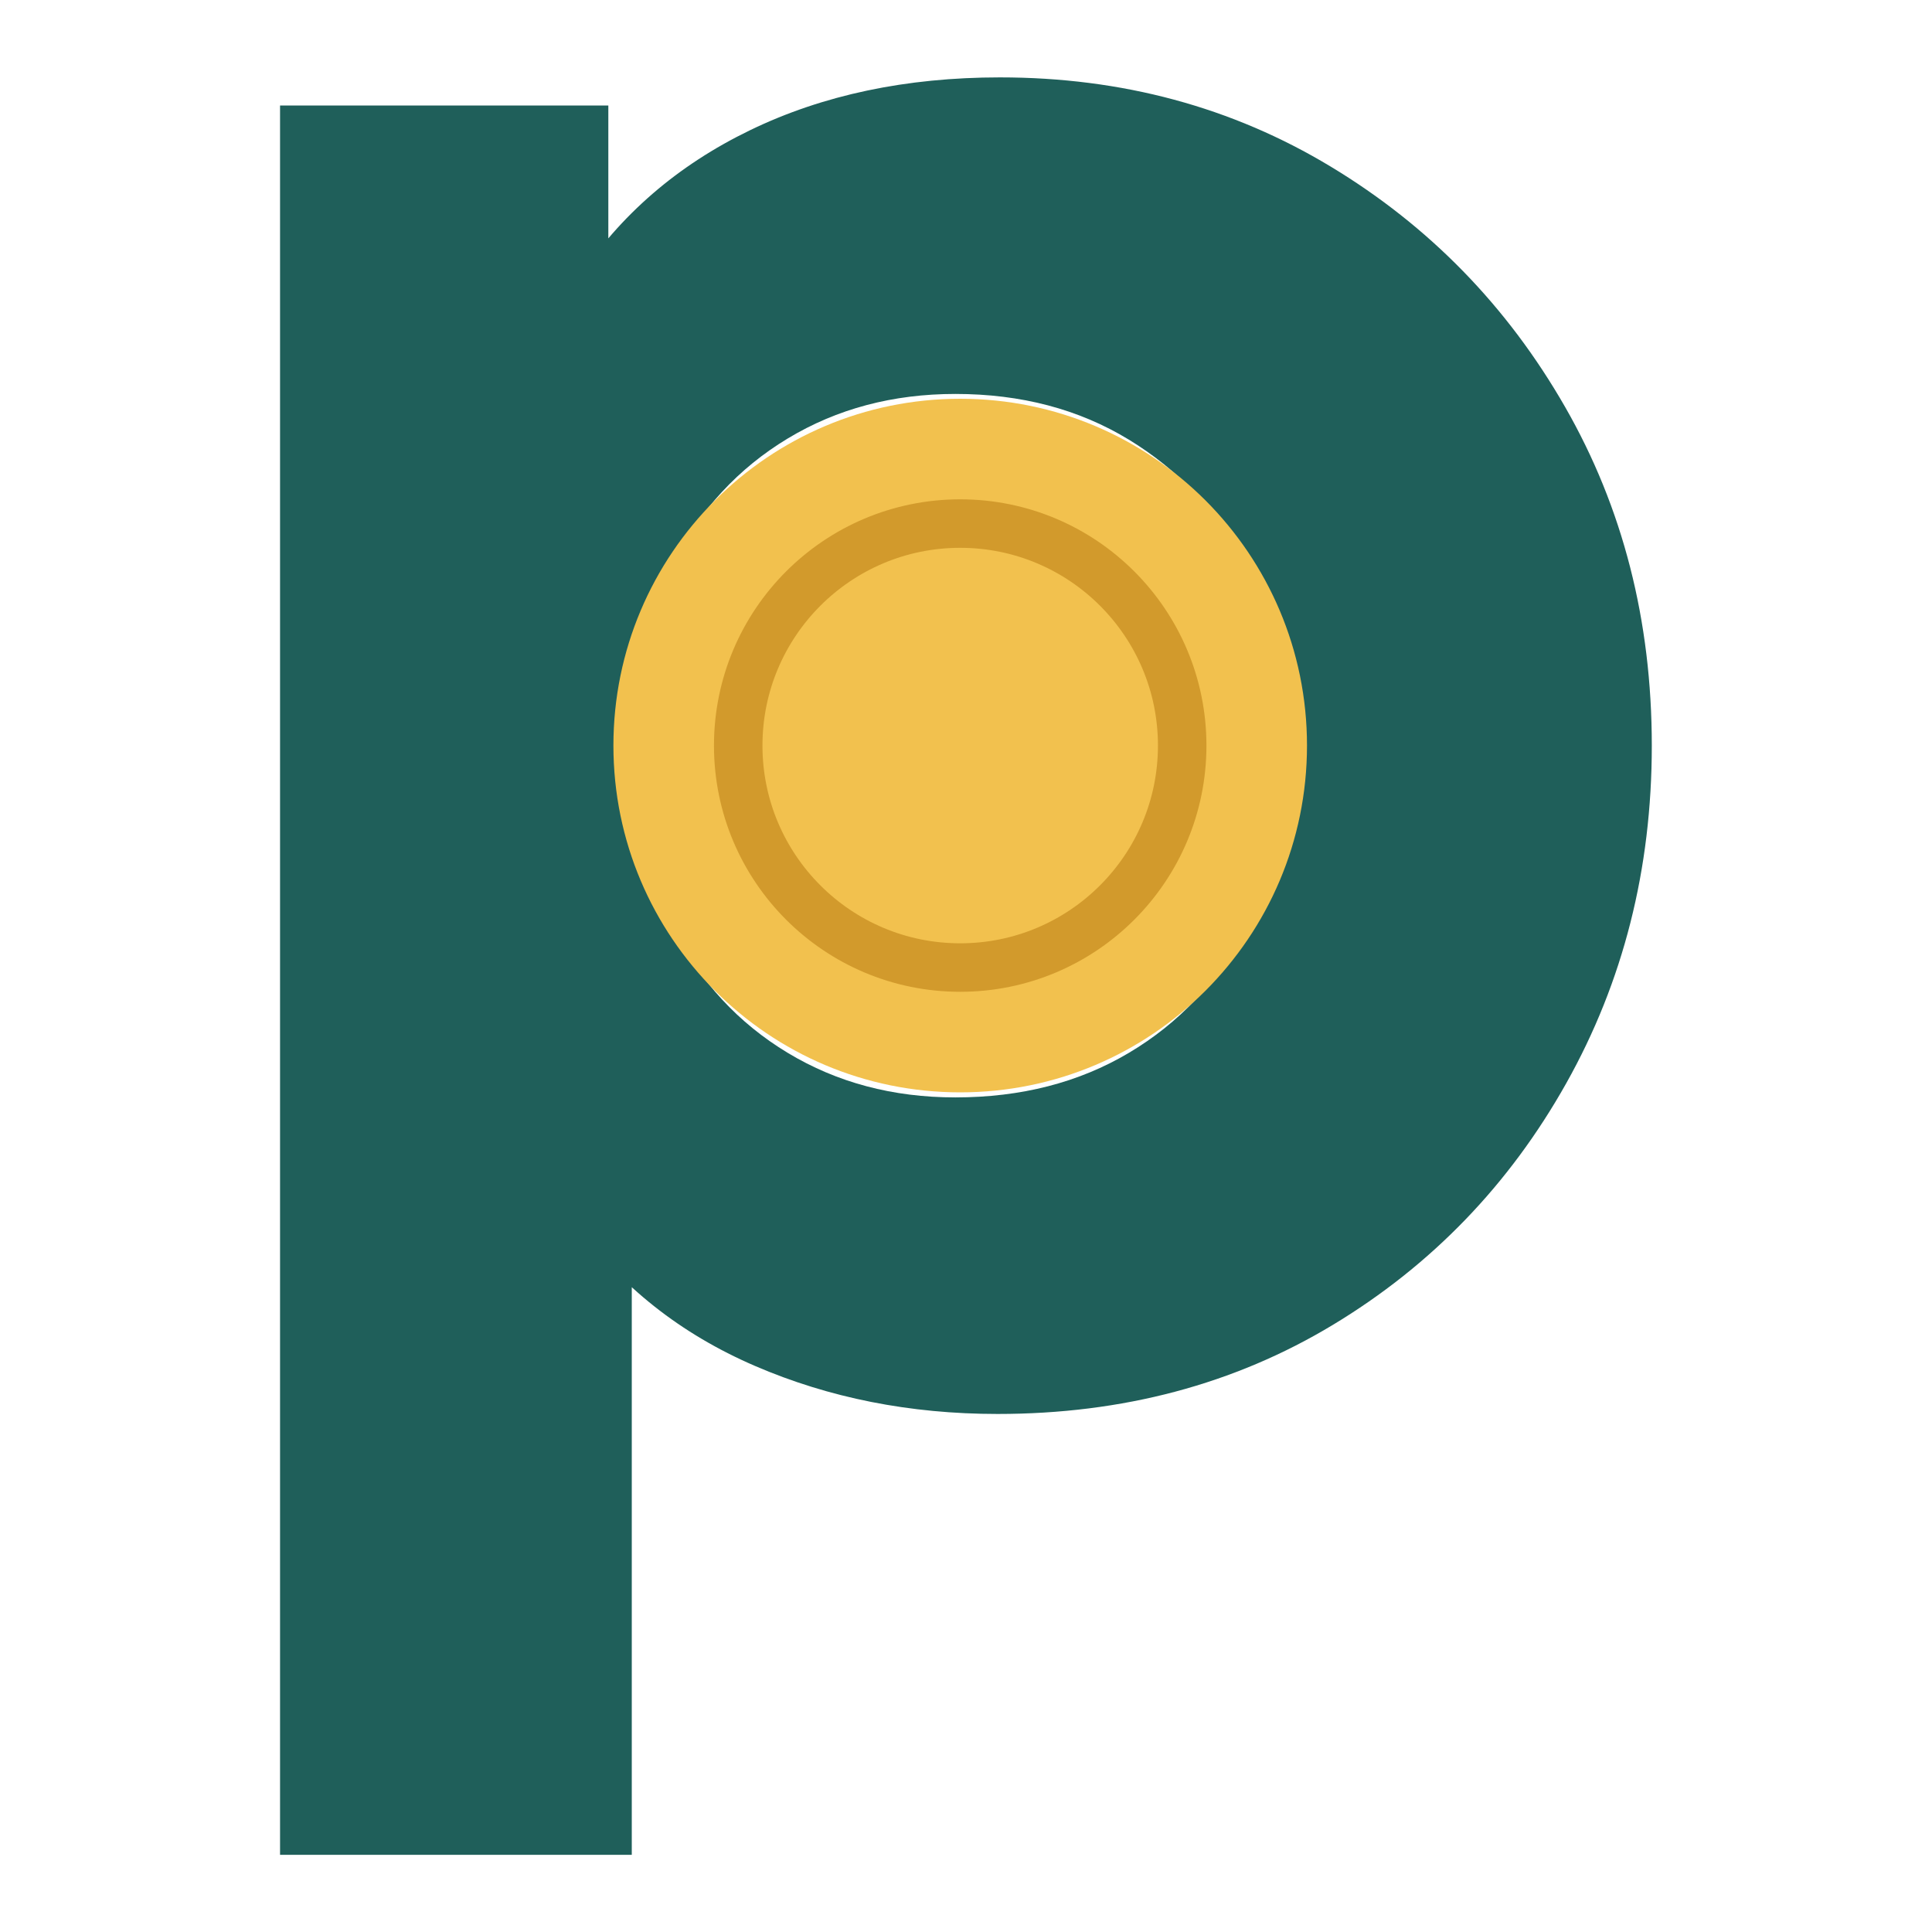
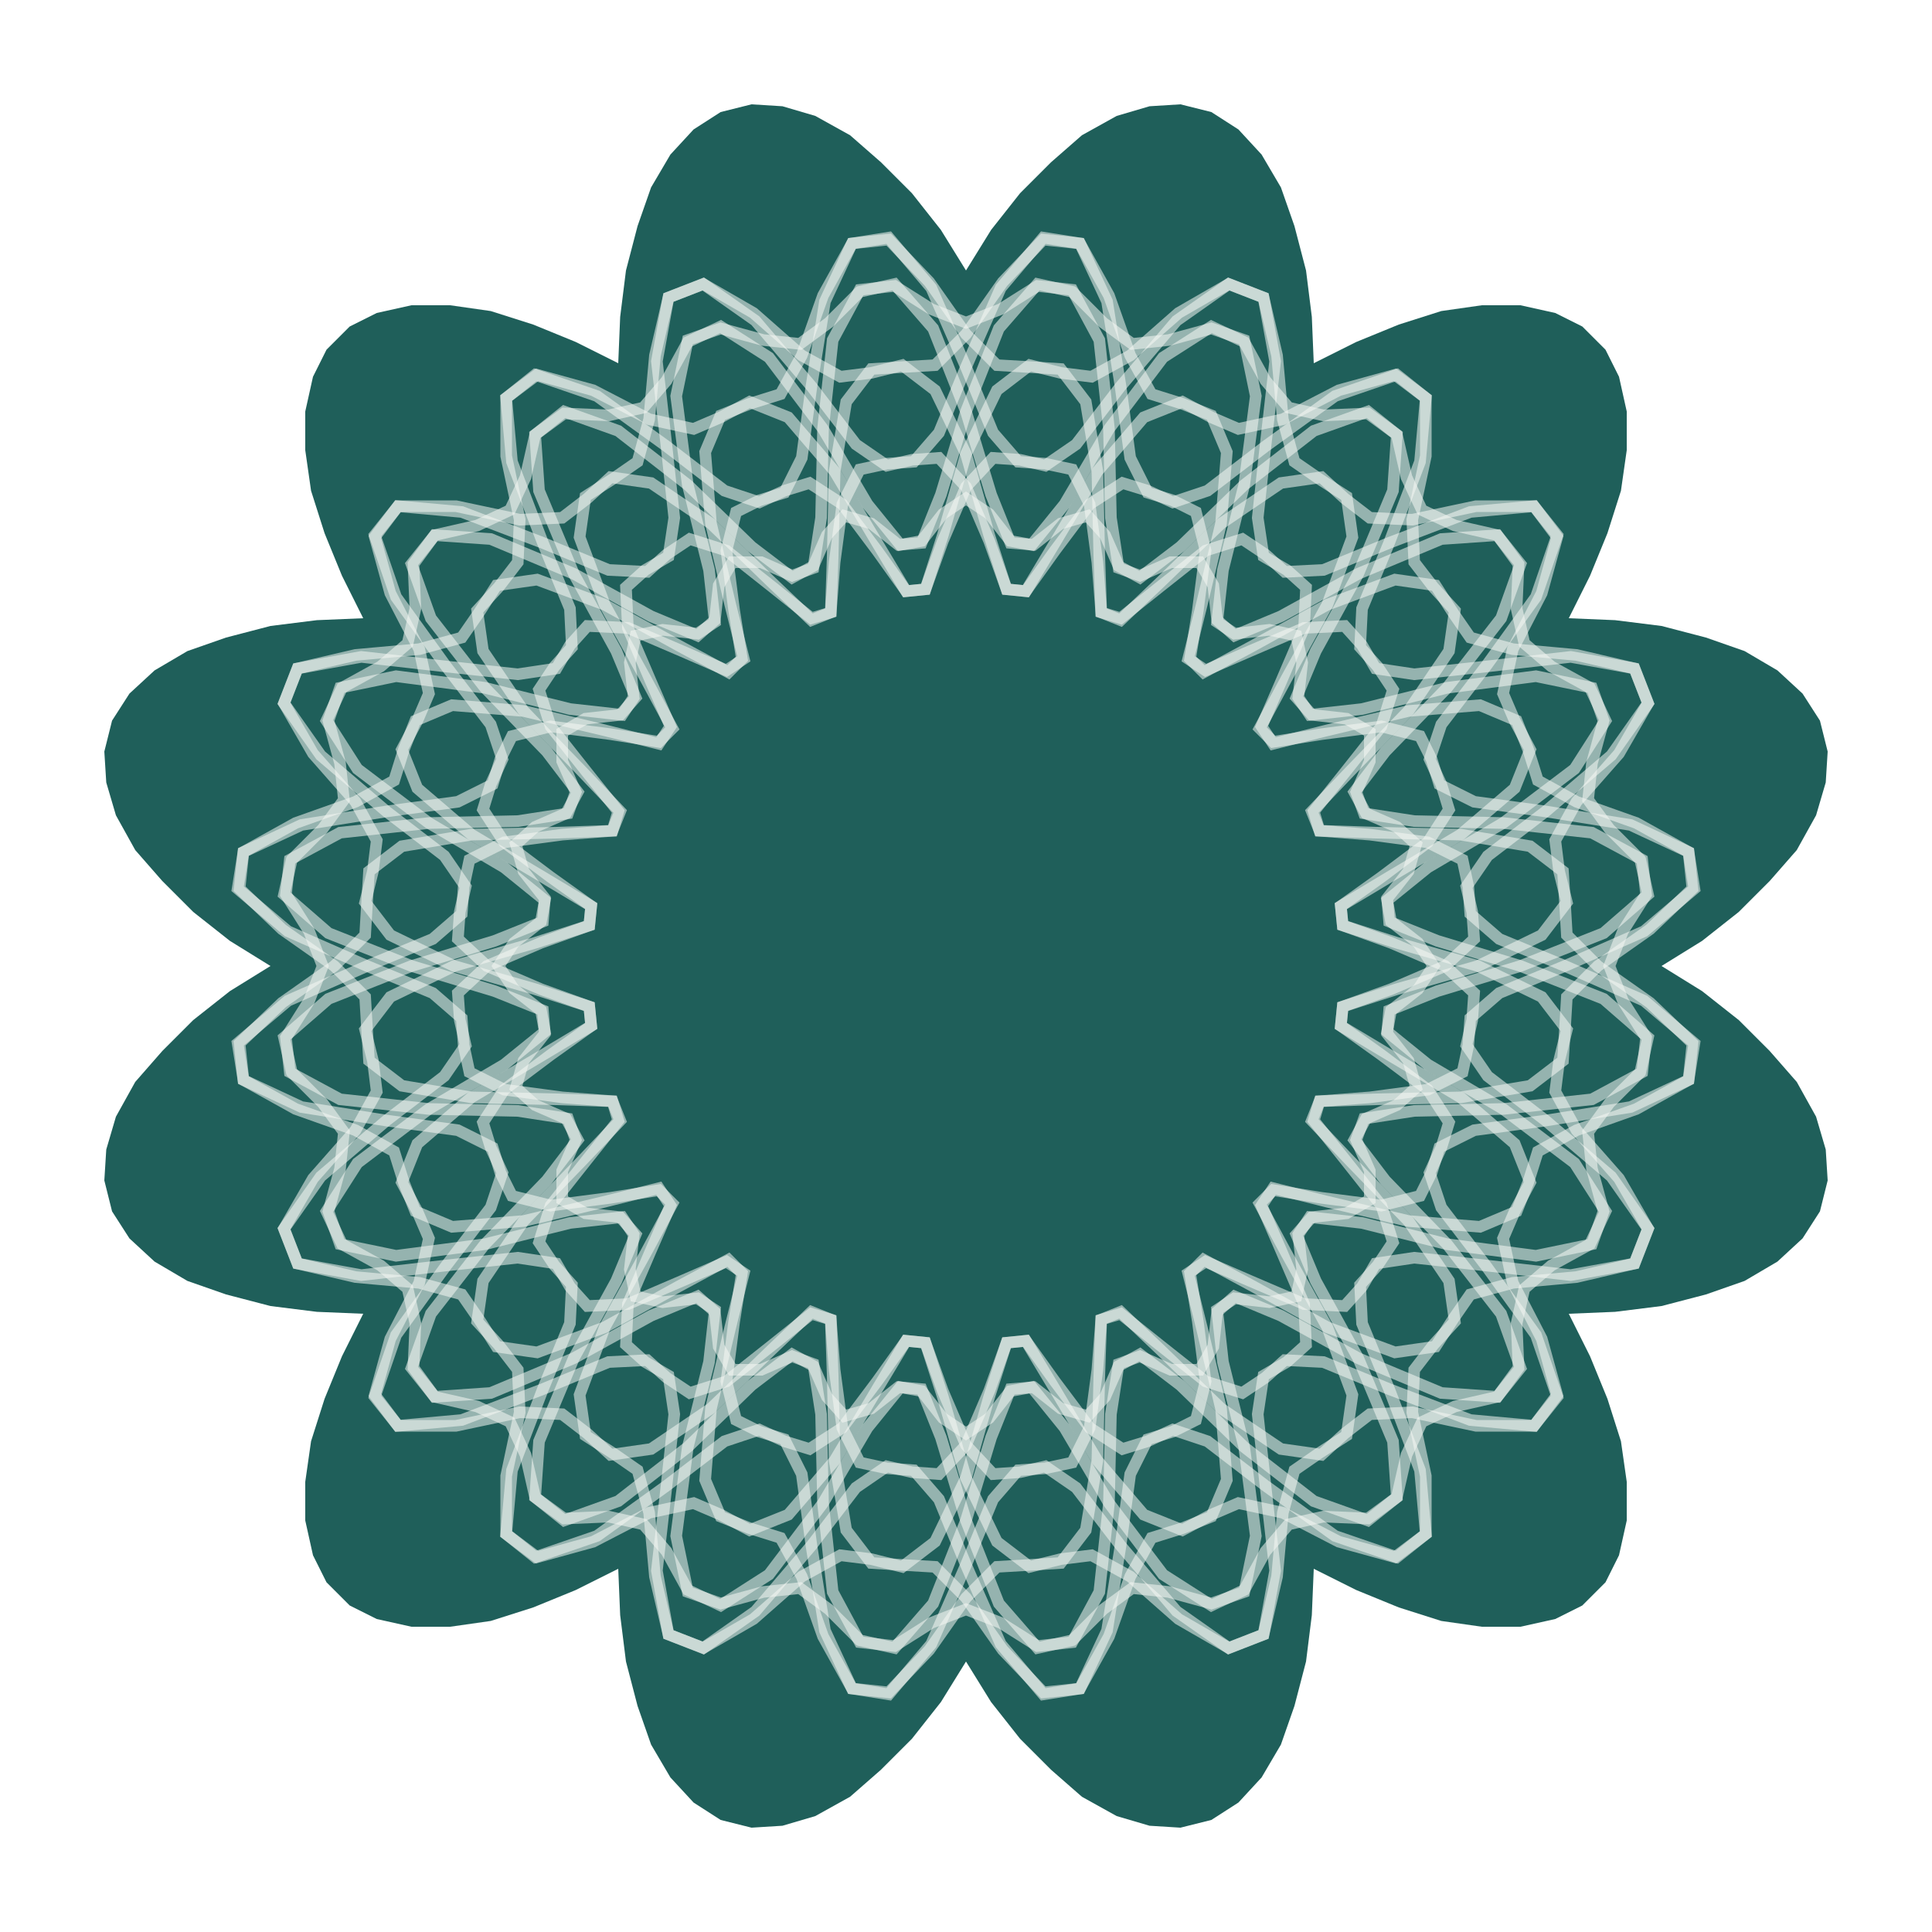
<svg xmlns="http://www.w3.org/2000/svg" viewBox="0 0 100 100">
-   <path transform="translate(7.82 71.73) scale(0.12137 -0.12137)" d="M55 -200V546H195V442L182 472Q209 513 255.5 535.5Q302 558 362 558Q440 558 503.0 520.0Q566 482 603.0 417.5Q640 353 640 273Q640 194 603.5 129.0Q567 64 504.0 26.0Q441 -12 361 -12Q305 -12 257.5 8.5Q210 29 181 69L205 100V-200ZM343 123Q385 123 417.0 142.0Q449 161 467.0 195.0Q485 229 485 273Q485 317 467.0 350.5Q449 384 417.0 403.5Q385 423 343 423Q303 423 271.5 404.0Q240 385 222.5 351.0Q205 317 205 273Q205 229 222.5 195.0Q240 161 271.5 142.0Q303 123 343 123Z" fill="#1f5f5a" />
-   <circle cx="49.70" cy="38.59" r="17.95" fill="#f2c14e" />
-   <circle cx="49.70" cy="38.59" r="11.49" fill="none" stroke="#d29a2c" stroke-width="2.51" />
+   <path d="M86.0 50.0 L88.1 51.3 L90.0 52.8 L91.6 54.4 L93.0 56.0 L94.0 57.8 L94.5 59.5 L94.6 61.1 L94.2 62.7 L93.3 64.1 L92.0 65.3 L90.3 66.3 L88.3 67.0 L86.0 67.6 L83.6 67.9 L81.2 68.0 L82.3 70.2 L83.2 72.4 L83.9 74.6 L84.2 76.7 L84.2 78.7 L83.8 80.5 L83.1 81.9 L81.9 83.1 L80.5 83.8 L78.7 84.2 L76.7 84.2 L74.6 83.9 L72.4 83.2 L70.2 82.3 L68.0 81.2 L67.9 83.6 L67.6 86.0 L67.0 88.3 L66.3 90.3 L65.3 92.0 L64.1 93.3 L62.7 94.2 L61.1 94.6 L59.5 94.5 L57.8 94.0 L56.0 93.0 L54.4 91.6 L52.8 90.0 L51.3 88.1 L50.0 86.0 L48.7 88.1 L47.2 90.0 L45.6 91.6 L44.0 93.0 L42.2 94.0 L40.5 94.5 L38.9 94.6 L37.3 94.2 L35.9 93.3 L34.7 92.0 L33.7 90.3 L33.0 88.3 L32.4 86.0 L32.1 83.6 L32.0 81.2 L29.8 82.3 L27.6 83.2 L25.4 83.9 L23.3 84.2 L21.3 84.2 L19.5 83.8 L18.1 83.1 L16.9 81.9 L16.2 80.5 L15.8 78.7 L15.8 76.7 L16.1 74.6 L16.8 72.4 L17.7 70.2 L18.8 68.0 L16.4 67.9 L14.0 67.6 L11.7 67.0 L9.7 66.3 L8.0 65.3 L6.7 64.1 L5.8 62.7 L5.4 61.1 L5.5 59.5 L6.0 57.8 L7.0 56.0 L8.4 54.4 L10.0 52.8 L11.9 51.3 L14.0 50.0 L11.9 48.7 L10.0 47.2 L8.4 45.6 L7.0 44.0 L6.0 42.2 L5.5 40.5 L5.4 38.9 L5.8 37.3 L6.7 35.9 L8.0 34.7 L9.7 33.7 L11.7 33.0 L14.0 32.4 L16.4 32.1 L18.8 32.0 L17.7 29.8 L16.8 27.6 L16.1 25.4 L15.8 23.3 L15.8 21.3 L16.2 19.5 L16.9 18.1 L18.1 16.9 L19.5 16.2 L21.3 15.8 L23.3 15.8 L25.4 16.1 L27.6 16.8 L29.8 17.7 L32.0 18.8 L32.1 16.4 L32.4 14.0 L33.0 11.7 L33.7 9.7 L34.7 8.0 L35.9 6.7 L37.3 5.8 L38.9 5.4 L40.5 5.5 L42.2 6.0 L44.0 7.0 L45.6 8.4 L47.2 10.0 L48.7 11.9 L50.0 14.0 L51.3 11.9 L52.8 10.0 L54.4 8.4 L56.0 7.0 L57.8 6.0 L59.5 5.5 L61.1 5.4 L62.7 5.8 L64.1 6.7 L65.3 8.0 L66.3 9.7 L67.0 11.7 L67.6 14.0 L67.9 16.4 L68.0 18.8 L70.2 17.7 L72.4 16.8 L74.6 16.1 L76.7 15.8 L78.7 15.8 L80.5 16.2 L81.9 16.9 L83.1 18.1 L83.8 19.5 L84.2 21.3 L84.2 23.3 L83.9 25.4 L83.2 27.6 L82.3 29.8 L81.2 32.0 L83.6 32.1 L86.0 32.4 L88.3 33.0 L90.3 33.7 L92.0 34.7 L93.3 35.9 L94.2 37.3 L94.6 38.9 L94.5 40.5 L94.0 42.2 L93.0 44.0 L91.6 45.6 L90.0 47.2 L88.1 48.7 L86.0 50.0Z" fill="#1f5f5a" />
+   <g fill="none" stroke="#f5f8f4" stroke-opacity="0.55" stroke-width="0.6">
+     <path d="M78.7 50.0 L83.0 51.7 L85.3 53.7 L84.9 55.5 L83.3 57.1 L82.2 58.6 L82.4 60.5 L83.0 62.7 L82.4 64.4 L79.5 65.0 L74.9 64.4 L70.5 63.3 L67.8 63.0 L67.2 63.9 L67.4 65.7 L67.1 67.1 L65.7 67.4 L63.9 67.2 L63.0 67.8 L63.3 70.5 L64.4 74.9 L65.0 79.5 L64.4 82.4 L62.7 83.0 L60.5 82.4 L58.6 82.2 L57.1 83.3 L55.5 84.9 L53.7 85.3 L51.7 83.0 L50.0 78.7 L48.7 74.4 L47.7 71.9 L46.5 71.8 L45.1 72.9 L43.7 73.3 L42.8 72.3 L42.1 70.7 L41.0 70.1 L38.9 71.7 L35.6 74.9 L32.0 77.7 L29.2 78.7 L27.7 77.5 L27.2 75.3 L26.4 73.6 L24.7 72.8 L22.5 72.3 L21.3 70.8 L22.3 68.0 L25.1 64.4 L28.3 61.1 L29.9 59.0 L29.3 57.9 L27.7 57.2 L26.7 56.3 L27.1 54.9 L28.2 53.5 L28.1 52.3 L25.6 51.3 L21.3 50.0 L17.0 48.3 L14.7 46.3 L15.1 44.5 L16.7 42.9 L17.8 41.4 L17.6 39.5 L17.0 37.3 L17.6 35.6 L20.5 35.0 L25.1 35.6 L29.5 36.7 L32.2 37.0 L32.8 36.1 L32.6 34.3 L32.9 32.9 L34.3 32.6 L36.1 32.8 L37.0 32.2 L36.7 29.5 L35.6 25.1 L35.0 20.5 L35.6 17.6 L37.3 17.0 L39.5 17.6 L41.4 17.8 L42.9 16.7 L44.5 15.1 L46.3 14.7 L48.3 17.0 L50.0 21.3 L51.3 25.6 L52.3 28.1 L53.5 28.2 L54.9 27.1 L56.3 26.7 L57.2 27.7 L57.9 29.3 L59.0 29.9 L61.1 28.3 L64.4 25.1 L68.0 22.3 L70.8 21.3 L72.3 22.5 L72.8 24.7 L73.6 26.4 L75.3 27.2 L77.5 27.7 L78.7 29.2 L77.7 32.0 L74.9 35.6 L71.7 38.9 L70.1 41.0 L70.7 42.1 L72.3 42.8 L73.3 43.7 L72.9 45.1 L71.8 46.5 L71.9 47.7 L74.4 48.7 L78.7 50.0Z" />
+     <path d="M81.0 50.0 L85.1 51.8 L87.7 54.0 L87.4 55.9 L84.7 57.4 L81.6 58.5 L79.6 59.6 L79.1 61.2 L78.5 62.7 L76.6 63.5 L72.9 63.2 L68.7 62.2 L65.9 61.5 L65.3 62.4 L66.3 64.7 L67.5 67.5 L67.6 69.6 L66.6 70.5 L65.4 71.2 L65.1 73.2 L65.5 76.9 L66.0 81.3 L65.4 84.6 L63.6 85.3 L61.0 83.8 L58.5 81.6 L56.5 80.5 L54.9 80.7 L53.3 81.1 L51.6 79.8 L50.0 76.5 L48.8 72.3 L47.9 69.5 L46.9 69.4 L45.4 71.5 L43.6 73.9 L41.9 75.0 L40.6 74.6 L39.3 74.0 L37.5 74.6 L34.5 76.9 L30.9 79.5 L27.7 80.6 L26.2 79.4 L26.2 76.4 L26.9 73.1 L26.8 70.9 L25.8 69.6 L24.7 68.4 L25.0 66.3 L27.1 63.2 L30.1 60.1 L32.1 58.0 L31.7 57.0 L29.1 56.8 L26.1 56.4 L24.3 55.5 L24.0 54.1 L23.9 52.7 L22.4 51.4 L19.0 50.0 L14.9 48.2 L12.3 46.0 L12.6 44.1 L15.3 42.6 L18.4 41.5 L20.4 40.4 L20.9 38.8 L21.5 37.3 L23.4 36.5 L27.1 36.8 L31.3 37.8 L34.1 38.5 L34.7 37.6 L33.7 35.3 L32.5 32.5 L32.4 30.4 L33.4 29.5 L34.6 28.8 L34.9 26.8 L34.5 23.1 L34.0 18.7 L34.6 15.4 L36.4 14.7 L39.0 16.2 L41.5 18.4 L43.5 19.5 L45.1 19.3 L46.7 18.9 L48.4 20.2 L50.0 23.5 L51.2 27.7 L52.1 30.5 L53.1 30.6 L54.6 28.5 L56.4 26.1 L58.1 25.0 L59.4 25.4 L60.7 26.0 L62.5 25.4 L65.5 23.1 L69.1 20.5 L72.3 19.4 L73.8 20.6 L73.8 23.6 L73.1 26.9 L73.2 29.1 L74.2 30.4 L75.3 31.6 L75.0 33.7 L72.9 36.8 L69.9 39.9 L67.9 42.0 L68.3 43.0 L70.9 43.2 L73.9 43.6 L75.7 44.5 L76.0 45.9 L76.1 47.3 L77.6 48.6 L81.0 50.0Z" />
+     <path d="M82.7 50.0 L85.4 51.9 L87.6 54.0 L87.4 55.9 L84.4 57.3 L80.0 58.0 L76.3 58.5 L74.5 59.4 L74.1 60.7 L73.5 61.9 L71.5 62.4 L68.4 62.0 L65.9 61.6 L65.2 62.3 L66.6 64.9 L68.7 68.7 L70.0 72.2 L69.7 74.3 L68.3 75.2 L67.0 76.1 L66.4 78.3 L66.1 81.6 L65.4 84.6 L63.6 85.3 L60.9 83.4 L58.0 80.0 L55.7 77.0 L54.1 75.9 L52.8 76.2 L51.4 76.3 L50.0 74.8 L48.8 72.0 L47.9 69.5 L46.9 69.4 L45.4 71.9 L43.2 75.6 L40.8 78.4 L38.8 79.2 L37.3 78.4 L35.9 77.8 L33.6 78.3 L30.7 79.8 L27.8 80.6 L26.2 79.4 L26.5 76.1 L28.1 71.9 L29.5 68.5 L29.6 66.5 L28.7 65.5 L27.9 64.3 L28.5 62.4 L30.4 60.0 L32.0 58.0 L31.7 57.0 L28.8 56.9 L24.4 56.8 L20.8 56.2 L19.1 54.9 L19.0 53.3 L18.9 51.6 L17.3 50.0 L14.6 48.1 L12.4 46.0 L12.6 44.1 L15.6 42.7 L20.0 42.0 L23.7 41.5 L25.5 40.6 L25.9 39.3 L26.5 38.1 L28.5 37.6 L31.6 38.0 L34.1 38.4 L34.8 37.7 L33.4 35.1 L31.3 31.3 L30.0 27.8 L30.3 25.7 L31.7 24.8 L33.0 23.9 L33.6 21.7 L33.9 18.4 L34.6 15.4 L36.4 14.7 L39.1 16.6 L42.0 20.0 L44.3 23.0 L45.9 24.1 L47.2 23.8 L48.6 23.7 L50.0 25.2 L51.2 28.0 L52.1 30.5 L53.1 30.6 L54.6 28.1 L56.8 24.4 L59.2 21.6 L61.2 20.8 L62.7 21.6 L64.1 22.2 L66.4 21.7 L69.3 20.2 L72.2 19.4 L73.8 20.6 L73.5 23.9 L71.9 28.1 L70.5 31.5 L70.4 33.5 L71.3 34.5 L72.1 35.7 L71.5 37.6 L69.6 40.0 L68.0 42.0 L68.3 43.0 L71.2 43.1 L75.6 43.2 L79.2 43.8 L80.9 45.1 L81.0 46.7 L81.1 48.4 L82.7 50.0Z" />
+     <path d="M83.3 50.0 L84.0 51.8 L85.2 53.7 L85.0 55.5 L82.4 56.9 L77.8 57.4 L73.2 57.5 L70.6 57.9 L70.2 59.0 L70.9 60.6 L70.9 62.1 L69.7 62.8 L67.9 63.0 L67.1 63.9 L68.1 66.3 L70.3 70.3 L72.1 74.6 L72.3 77.5 L70.8 78.6 L68.5 78.5 L66.7 78.9 L65.5 80.3 L64.4 82.3 L62.7 83.1 L60.2 81.5 L57.4 77.8 L55.1 73.9 L53.4 71.8 L52.3 72.0 L51.2 73.4 L50.0 74.2 L48.8 73.4 L47.7 72.0 L46.6 71.8 L44.9 73.9 L42.6 77.8 L39.8 81.5 L37.3 83.1 L35.6 82.3 L34.5 80.3 L33.3 78.9 L31.5 78.5 L29.2 78.6 L27.7 77.5 L27.9 74.6 L29.7 70.3 L31.9 66.3 L32.9 63.9 L32.1 63.0 L30.3 62.8 L29.1 62.1 L29.1 60.6 L29.8 59.0 L29.4 57.9 L26.8 57.5 L22.2 57.4 L17.6 56.9 L15.0 55.5 L14.8 53.7 L16.0 51.8 L16.7 50.0 L16.0 48.2 L14.8 46.3 L15.0 44.5 L17.6 43.1 L22.2 42.6 L26.8 42.5 L29.4 42.1 L29.8 41.0 L29.1 39.4 L29.1 37.9 L30.3 37.2 L32.1 37.0 L32.9 36.1 L31.9 33.7 L29.7 29.7 L27.9 25.4 L27.7 22.5 L29.2 21.4 L31.5 21.5 L33.3 21.1 L34.5 19.7 L35.6 17.7 L37.3 16.9 L39.8 18.5 L42.6 22.2 L44.9 26.1 L46.6 28.2 L47.7 28.0 L48.8 26.6 L50.0 25.8 L51.2 26.6 L52.3 28.0 L53.4 28.2 L55.1 26.1 L57.4 22.2 L60.2 18.5 L62.7 16.9 L64.4 17.7 L65.5 19.7 L66.7 21.1 L68.5 21.5 L70.8 21.4 L72.3 22.5 L72.1 25.4 L70.3 29.7 L68.1 33.7 L67.1 36.1 L67.9 37.0 L69.7 37.2 L70.9 37.9 L70.9 39.4 L70.2 41.0 L70.6 42.1 L73.2 42.5 L77.8 42.6 L82.4 43.1 L85.0 44.5 L85.2 46.3 L84.0 48.2 L83.3 50.0Z" />
+     <path d="M82.7 50.0 L81.1 51.6 L81.0 53.3 L80.9 54.9 L79.2 56.2 L75.6 56.8 L71.2 56.9 L68.3 57.0 L68.0 58.0 L69.6 60.0 L71.5 62.4 L72.1 64.3 L71.3 65.5 L70.4 66.5 L70.5 68.5 L71.9 71.9 L73.5 76.1 L73.8 79.4 L72.2 80.6 L69.3 79.8 L66.4 78.3 L64.1 77.8 L62.7 78.4 L61.2 79.2 L59.2 78.4 L56.8 75.6 L54.6 71.9 L53.1 69.4 L52.1 69.5 L51.2 72.0 L50.0 74.8 L48.6 76.3 L47.2 76.2 L45.9 75.9 L44.3 77.0 L42.0 80.0 L39.1 83.4 L36.4 85.3 L34.6 84.6 L33.9 81.6 L33.6 78.3 L33.0 76.1 L31.7 75.2 L30.3 74.3 L30.0 72.2 L31.3 68.7 L33.4 64.9 L34.8 62.3 L34.1 61.6 L31.6 62.0 L28.5 62.4 L26.5 61.9 L25.9 60.7 L25.5 59.4 L23.7 58.5 L20.0 58.0 L15.6 57.3 L12.6 55.9 L12.4 54.0 L14.6 51.9 L17.3 50.0 L18.9 48.4 L19.0 46.7 L19.1 45.1 L20.8 43.8 L24.4 43.2 L28.8 43.1 L31.7 43.0 L32.0 42.0 L30.4 40.0 L28.5 37.6 L27.9 35.7 L28.7 34.5 L29.6 33.5 L29.5 31.5 L28.1 28.1 L26.5 23.9 L26.2 20.6 L27.8 19.4 L30.7 20.2 L33.6 21.7 L35.9 22.2 L37.3 21.6 L38.8 20.8 L40.8 21.6 L43.2 24.4 L45.4 28.1 L46.9 30.6 L47.9 30.5 L48.8 28.0 L50.0 25.2 L51.4 23.7 L52.8 23.8 L54.1 24.1 L55.7 23.0 L58.0 20.0 L60.9 16.6 L63.6 14.7 L65.4 15.4 L66.1 18.4 L66.4 21.7 L67.0 23.9 L68.3 24.8 L69.7 25.7 L70.0 27.8 L68.7 31.3 L66.6 35.1 L65.2 37.7 L65.9 38.4 L68.4 38.0 L71.5 37.6 L73.5 38.1 L74.1 39.3 L74.5 40.6 L76.3 41.5 L80.0 42.0 L84.4 42.7 L87.4 44.1 L87.6 46.0 L85.4 48.1 L82.7 50.0Z" />
+     <path d="M81.0 50.0 L77.6 51.4 L76.1 52.7 L76.0 54.1 L75.7 55.5 L73.9 56.4 L70.9 56.8 L68.3 57.0 L67.9 58.0 L69.9 60.1 L72.9 63.2 L75.0 66.3 L75.3 68.4 L74.2 69.6 L73.2 70.9 L73.1 73.1 L73.8 76.4 L73.8 79.4 L72.3 80.6 L69.1 79.5 L65.5 76.9 L62.5 74.6 L60.7 74.0 L59.4 74.6 L58.1 75.0 L56.4 73.9 L54.6 71.5 L53.1 69.4 L52.1 69.5 L51.2 72.3 L50.0 76.5 L48.4 79.8 L46.7 81.1 L45.1 80.7 L43.5 80.5 L41.5 81.6 L39.0 83.8 L36.4 85.3 L34.6 84.6 L34.0 81.3 L34.5 76.9 L34.9 73.2 L34.6 71.2 L33.4 70.5 L32.4 69.6 L32.5 67.5 L33.7 64.7 L34.7 62.4 L34.1 61.5 L31.3 62.2 L27.1 63.2 L23.4 63.5 L21.5 62.7 L20.9 61.2 L20.4 59.6 L18.4 58.5 L15.3 57.4 L12.6 55.9 L12.3 54.0 L14.9 51.8 L19.0 50.0 L22.4 48.6 L23.9 47.3 L24.0 45.9 L24.3 44.5 L26.1 43.6 L29.1 43.2 L31.7 43.0 L32.1 42.0 L30.1 39.9 L27.1 36.8 L25.0 33.7 L24.7 31.6 L25.8 30.4 L26.8 29.1 L26.9 26.9 L26.2 23.6 L26.2 20.6 L27.7 19.4 L30.9 20.5 L34.5 23.1 L37.5 25.4 L39.3 26.0 L40.6 25.4 L41.9 25.0 L43.6 26.1 L45.4 28.5 L46.9 30.6 L47.9 30.5 L48.8 27.7 L50.0 23.5 L51.6 20.2 L53.3 18.9 L54.9 19.3 L56.5 19.5 L58.5 18.4 L61.0 16.2 L63.6 14.7 L65.4 15.4 L66.0 18.7 L65.5 23.1 L65.1 26.8 L65.4 28.8 L66.6 29.5 L67.6 30.4 L67.5 32.5 L66.3 35.3 L65.3 37.6 L65.9 38.5 L68.7 37.8 L72.9 36.8 L76.6 36.5 L78.5 37.3 L79.1 38.8 L79.6 40.4 L81.6 41.5 L84.7 42.6 L87.4 44.1 L87.7 46.0 L85.1 48.2 L81.0 50.0Z" />
+     <path d="M78.7 50.0 L74.4 51.3 L71.9 52.3 L71.8 53.5 L72.9 54.9 L73.3 56.3 L72.3 57.2 L70.7 57.9 L70.1 59.0 L71.7 61.1 L74.9 64.4 L77.7 68.0 L78.7 70.8 L77.5 72.3 L75.3 72.8 L73.6 73.6 L72.8 75.3 L72.3 77.5 L70.8 78.7 L68.0 77.7 L64.4 74.9 L61.1 71.7 L59.0 70.1 L57.9 70.7 L57.2 72.3 L56.3 73.3 L54.9 72.9 L53.5 71.8 L52.3 71.9 L51.3 74.4 L50.0 78.7 L48.3 83.0 L46.3 85.3 L44.5 84.9 L42.9 83.3 L41.4 82.2 L39.5 82.4 L37.3 83.0 L35.6 82.4 L35.0 79.5 L35.6 74.9 L36.7 70.5 L37.0 67.8 L36.1 67.2 L34.3 67.4 L32.9 67.1 L32.6 65.7 L32.8 63.9 L32.2 63.0 L29.5 63.3 L25.1 64.4 L20.5 65.0 L17.6 64.4 L17.0 62.7 L17.6 60.5 L17.8 58.6 L16.7 57.1 L15.1 55.5 L14.7 53.7 L17.0 51.7 L21.3 50.0 L25.6 48.7 L28.1 47.7 L28.2 46.5 L27.1 45.1 L26.7 43.7 L27.7 42.8 L29.3 42.1 L29.9 41.0 L28.3 38.9 L25.1 35.6 L22.3 32.0 L21.3 29.2 L22.5 27.7 L24.7 27.2 L26.4 26.4 L27.2 24.7 L27.7 22.5 L29.2 21.3 L32.0 22.3 L35.6 25.1 L38.9 28.3 L41.0 29.9 L42.1 29.3 L42.8 27.7 L43.7 26.7 L45.1 27.1 L46.5 28.2 L47.7 28.1 L48.7 25.6 L50.0 21.3 L51.7 17.0 L53.7 14.7 L55.5 15.1 L57.1 16.7 L58.6 17.8 L60.5 17.6 L62.7 17.0 L64.4 17.6 L65.0 20.5 L64.4 25.1 L63.3 29.5 L63.0 32.2 L63.9 32.8 L65.7 32.6 L67.1 32.9 L67.4 34.3 L67.2 36.1 L67.8 37.0 L70.5 36.7 L74.9 35.6 L79.5 35.0 L82.4 35.6 L83.0 37.3 L82.4 39.5 L82.2 41.4 L83.3 42.9 L84.9 44.5 L85.3 46.3 L83.0 48.3 L78.7 50.0Z" />
+     <path d="M76.5 50.0 L72.3 51.2 L69.5 52.1 L69.4 53.1 L71.5 54.6 L73.9 56.4 L75.0 58.1 L74.6 59.4 L74.0 60.7 L74.6 62.5 L76.9 65.5 L79.5 69.1 L80.6 72.3 L79.4 73.8 L76.4 73.8 L73.1 73.1 L70.9 73.2 L69.6 74.2 L68.4 75.3 L66.3 75.0 L63.2 72.9 L60.1 69.9 L58.0 67.9 L57.0 68.3 L56.8 70.9 L56.4 73.9 L55.5 75.7 L54.1 76.0 L52.7 76.1 L51.4 77.6 L50.0 81.0 L48.2 85.1 L46.0 87.7 L44.1 87.4 L42.6 84.7 L41.5 81.6 L40.4 79.6 L38.8 79.1 L37.3 78.5 L36.5 76.6 L36.8 72.9 L37.8 68.7 L38.5 65.9 L37.6 65.3 L35.3 66.3 L32.5 67.5 L30.4 67.6 L29.5 66.6 L28.8 65.4 L26.8 65.1 L23.1 65.5 L18.7 66.0 L15.4 65.4 L14.7 63.6 L16.2 61.0 L18.4 58.5 L19.5 56.5 L19.3 54.9 L18.9 53.3 L20.2 51.6 L23.5 50.0 L27.7 48.8 L30.5 47.9 L30.6 46.9 L28.5 45.4 L26.1 43.6 L25.0 41.9 L25.4 40.6 L26.0 39.3 L25.4 37.5 L23.1 34.5 L20.5 30.9 L19.4 27.7 L20.6 26.2 L23.6 26.2 L26.9 26.9 L29.1 26.8 L30.4 25.8 L31.6 24.7 L33.7 25.0 L36.8 27.1 L39.9 30.1 L42.0 32.1 L43.0 31.7 L43.2 29.1 L43.6 26.1 L44.5 24.3 L45.9 24.0 L47.3 23.9 L48.6 22.4 L50.0 19.0 L51.8 14.9 L54.0 12.3 L55.9 12.6 L57.4 15.3 L58.5 18.4 L59.6 20.4 L61.2 20.9 L62.7 21.5 L63.5 23.4 L63.2 27.1 L62.2 31.3 L61.5 34.1 L62.4 34.7 L64.7 33.7 L67.5 32.5 L69.6 32.4 L70.5 33.4 L71.2 34.6 L73.2 34.9 L76.9 34.5 L81.3 34.0 L84.6 34.6 L85.3 36.4 L83.8 39.0 L81.6 41.5 L80.5 43.5 L80.7 45.1 L81.1 46.7 L79.8 48.4 L76.5 50.0Z" />
+     <path d="M74.8 50.0 L72.0 51.2 L69.5 52.1 L69.4 53.1 L71.9 54.6 L75.6 56.8 L78.4 59.2 L79.2 61.2 L78.4 62.7 L77.8 64.1 L78.3 66.4 L79.8 69.3 L80.6 72.2 L79.4 73.8 L76.1 73.5 L71.9 71.9 L68.5 70.5 L66.5 70.4 L65.5 71.3 L64.3 72.1 L62.4 71.5 L60.0 69.6 L58.0 68.0 L57.0 68.3 L56.9 71.2 L56.8 75.6 L56.2 79.2 L54.9 80.9 L53.3 81.0 L51.6 81.1 L50.0 82.7 L48.1 85.4 L46.0 87.6 L44.1 87.4 L42.7 84.4 L42.0 80.0 L41.5 76.3 L40.6 74.5 L39.3 74.1 L38.1 73.5 L37.6 71.5 L38.0 68.4 L38.4 65.9 L37.7 65.2 L35.1 66.6 L31.3 68.7 L27.8 70.0 L25.7 69.7 L24.8 68.3 L23.9 67.0 L21.7 66.4 L18.4 66.1 L15.4 65.4 L14.7 63.6 L16.6 60.9 L20.0 58.0 L23.0 55.7 L24.1 54.1 L23.8 52.8 L23.7 51.4 L25.2 50.0 L28.0 48.8 L30.5 47.9 L30.6 46.9 L28.1 45.4 L24.4 43.2 L21.6 40.8 L20.8 38.8 L21.6 37.3 L22.2 35.9 L21.7 33.6 L20.2 30.7 L19.4 27.8 L20.6 26.2 L23.9 26.5 L28.1 28.1 L31.5 29.5 L33.5 29.6 L34.5 28.7 L35.7 27.9 L37.6 28.5 L40.0 30.4 L42.0 32.0 L43.0 31.7 L43.1 28.8 L43.2 24.4 L43.8 20.8 L45.1 19.1 L46.7 19.0 L48.4 18.9 L50.0 17.3 L51.9 14.6 L54.0 12.4 L55.9 12.6 L57.3 15.6 L58.0 20.0 L58.5 23.7 L59.4 25.5 L60.7 25.9 L61.9 26.5 L62.4 28.5 L62.0 31.6 L61.6 34.1 L62.3 34.8 L64.9 33.4 L68.7 31.3 L72.2 30.0 L74.3 30.3 L75.2 31.7 L76.1 33.0 L78.3 33.6 L81.6 33.9 L84.6 34.6 L85.3 36.4 L83.4 39.1 L80.0 42.0 L77.0 44.3 L75.9 45.9 L76.2 47.2 L76.3 48.6 L74.8 50.0Z" />
+     <path d="M74.2 50.0 L73.4 51.2 L72.0 52.3 L71.8 53.4 L73.9 55.1 L77.8 57.4 L81.5 60.2 L83.1 62.7 L82.3 64.4 L80.3 65.5 L78.9 66.7 L78.5 68.5 L78.6 70.8 L77.5 72.3 L74.6 72.1 L70.3 70.3 L66.3 68.1 L63.9 67.1 L63.0 67.9 L62.8 69.7 L62.1 70.9 L60.6 70.9 L59.0 70.2 L57.9 70.6 L57.5 73.2 L57.4 77.8 L56.9 82.4 L55.5 85.0 L53.7 85.2 L51.8 84.0 L50.0 83.3 L48.2 84.0 L46.3 85.2 L44.5 85.0 L43.1 82.4 L42.6 77.8 L42.5 73.2 L42.1 70.6 L41.0 70.2 L39.4 70.9 L37.9 70.9 L37.2 69.7 L37.0 67.9 L36.1 67.1 L33.7 68.1 L29.7 70.3 L25.4 72.1 L22.5 72.3 L21.4 70.8 L21.5 68.5 L21.1 66.7 L19.7 65.5 L17.7 64.4 L16.9 62.7 L18.5 60.2 L22.2 57.4 L26.1 55.1 L28.2 53.4 L28.0 52.3 L26.6 51.2 L25.8 50.0 L26.6 48.8 L28.0 47.7 L28.2 46.6 L26.1 44.9 L22.2 42.6 L18.5 39.8 L16.9 37.3 L17.7 35.6 L19.7 34.5 L21.1 33.3 L21.5 31.5 L21.4 29.2 L22.5 27.7 L25.4 27.9 L29.7 29.7 L33.7 31.9 L36.1 32.9 L37.0 32.1 L37.2 30.3 L37.9 29.1 L39.4 29.1 L41.0 29.8 L42.1 29.4 L42.5 26.8 L42.6 22.2 L43.1 17.6 L44.5 15.0 L46.3 14.8 L48.2 16.0 L50.0 16.7 L51.8 16.0 L53.7 14.8 L55.5 15.0 L56.9 17.6 L57.4 22.2 L57.5 26.8 L57.9 29.4 L59.0 29.8 L60.6 29.1 L62.1 29.1 L62.8 30.3 L63.0 32.1 L63.9 32.9 L66.3 31.9 L70.3 29.7 L74.6 27.9 L77.5 27.7 L78.6 29.2 L78.5 31.5 L78.9 33.3 L80.3 34.5 L82.3 35.6 L83.1 37.3 L81.5 39.8 L77.8 42.6 L73.9 44.9 L71.8 46.6 L72.0 47.7 L73.4 48.8 L74.2 50.0Z" />
+     <path d="M74.8 50.0 L76.3 51.4 L76.2 52.8 L75.9 54.1 L77.0 55.7 L80.0 58.0 L83.4 60.9 L85.3 63.6 L84.6 65.4 L81.6 66.1 L78.3 66.4 L76.1 67.0 L75.2 68.3 L74.3 69.7 L72.2 70.0 L68.7 68.7 L64.9 66.6 L62.3 65.2 L61.6 65.9 L62.0 68.4 L62.4 71.5 L61.9 73.5 L60.7 74.1 L59.4 74.5 L58.5 76.3 L58.0 80.0 L57.3 84.4 L55.9 87.4 L54.0 87.6 L51.9 85.4 L50.0 82.7 L48.4 81.1 L46.7 81.0 L45.1 80.9 L43.8 79.2 L43.2 75.6 L43.1 71.2 L43.0 68.3 L42.0 68.0 L40.0 69.6 L37.6 71.5 L35.7 72.1 L34.5 71.3 L33.5 70.4 L31.5 70.5 L28.1 71.9 L23.9 73.5 L20.6 73.8 L19.4 72.2 L20.2 69.3 L21.7 66.4 L22.2 64.1 L21.6 62.7 L20.8 61.2 L21.6 59.2 L24.4 56.8 L28.1 54.6 L30.6 53.1 L30.5 52.1 L28.0 51.2 L25.2 50.0 L23.7 48.6 L23.8 47.2 L24.1 45.9 L23.0 44.3 L20.0 42.0 L16.6 39.1 L14.7 36.4 L15.4 34.6 L18.4 33.9 L21.7 33.6 L23.9 33.0 L24.8 31.7 L25.7 30.3 L27.8 30.0 L31.3 31.3 L35.1 33.4 L37.7 34.8 L38.4 34.1 L38.0 31.6 L37.6 28.5 L38.1 26.5 L39.3 25.9 L40.6 25.5 L41.5 23.7 L42.0 20.0 L42.7 15.6 L44.1 12.6 L46.0 12.4 L48.1 14.6 L50.0 17.3 L51.6 18.9 L53.3 19.0 L54.9 19.1 L56.2 20.8 L56.8 24.4 L56.9 28.8 L57.0 31.7 L58.0 32.0 L60.0 30.4 L62.4 28.5 L64.3 27.9 L65.5 28.7 L66.5 29.6 L68.5 29.5 L71.9 28.1 L76.1 26.5 L79.4 26.2 L80.6 27.8 L79.8 30.7 L78.3 33.6 L77.8 35.9 L78.4 37.3 L79.2 38.8 L78.4 40.8 L75.6 43.2 L71.9 45.4 L69.4 46.9 L69.5 47.9 L72.0 48.8 L74.8 50.0Z" />
+     <path d="M76.5 50.0 L79.8 51.6 L81.1 53.3 L80.7 54.9 L80.5 56.5 L81.6 58.5 L83.8 61.0 L85.3 63.6 L84.6 65.4 L81.3 66.0 L76.9 65.5 L73.2 65.1 L71.2 65.4 L70.5 66.6 L69.6 67.6 L67.5 67.5 L64.7 66.3 L62.4 65.3 L61.5 65.9 L62.2 68.7 L63.2 72.9 L63.5 76.6 L62.7 78.5 L61.2 79.1 L59.6 79.6 L58.5 81.6 L57.4 84.7 L55.9 87.4 L54.0 87.7 L51.8 85.1 L50.0 81.0 L48.6 77.6 L47.3 76.1 L45.9 76.0 L44.5 75.7 L43.6 73.9 L43.2 70.9 L43.0 68.3 L42.0 67.9 L39.9 69.9 L36.8 72.9 L33.7 75.0 L31.6 75.3 L30.4 74.2 L29.1 73.2 L26.9 73.1 L23.6 73.8 L20.6 73.8 L19.4 72.3 L20.5 69.1 L23.1 65.5 L25.4 62.5 L26.0 60.7 L25.4 59.4 L25.0 58.1 L26.1 56.4 L28.5 54.6 L30.6 53.1 L30.5 52.1 L27.7 51.2 L23.5 50.0 L20.2 48.4 L18.9 46.7 L19.3 45.1 L19.5 43.5 L18.4 41.5 L16.2 39.0 L14.7 36.4 L15.4 34.6 L18.7 34.0 L23.1 34.5 L26.8 34.9 L28.8 34.6 L29.5 33.4 L30.4 32.4 L32.5 32.5 L35.3 33.7 L37.6 34.7 L38.5 34.1 L37.8 31.3 L36.8 27.1 L36.5 23.4 L37.3 21.5 L38.8 20.9 L40.4 20.4 L41.5 18.4 L42.6 15.3 L44.1 12.6 L46.0 12.3 L48.2 14.9 L50.0 19.0 L51.4 22.4 L52.7 23.9 L54.1 24.0 L55.5 24.3 L56.4 26.1 L56.8 29.1 L57.0 31.7 L58.0 32.1 L60.1 30.1 L63.2 27.1 L66.3 25.0 L68.4 24.7 L69.6 25.8 L70.9 26.8 L73.1 26.9 L76.4 26.2 L79.4 26.2 L80.6 27.7 L79.5 30.9 L76.9 34.5 L74.6 37.5 L74.0 39.3 L74.6 40.6 L75.0 41.9 L73.9 43.6 L71.5 45.4 L69.4 46.9 L69.5 47.9 L72.3 48.8 L76.5 50.0Z" />
+   </g>
</svg>
